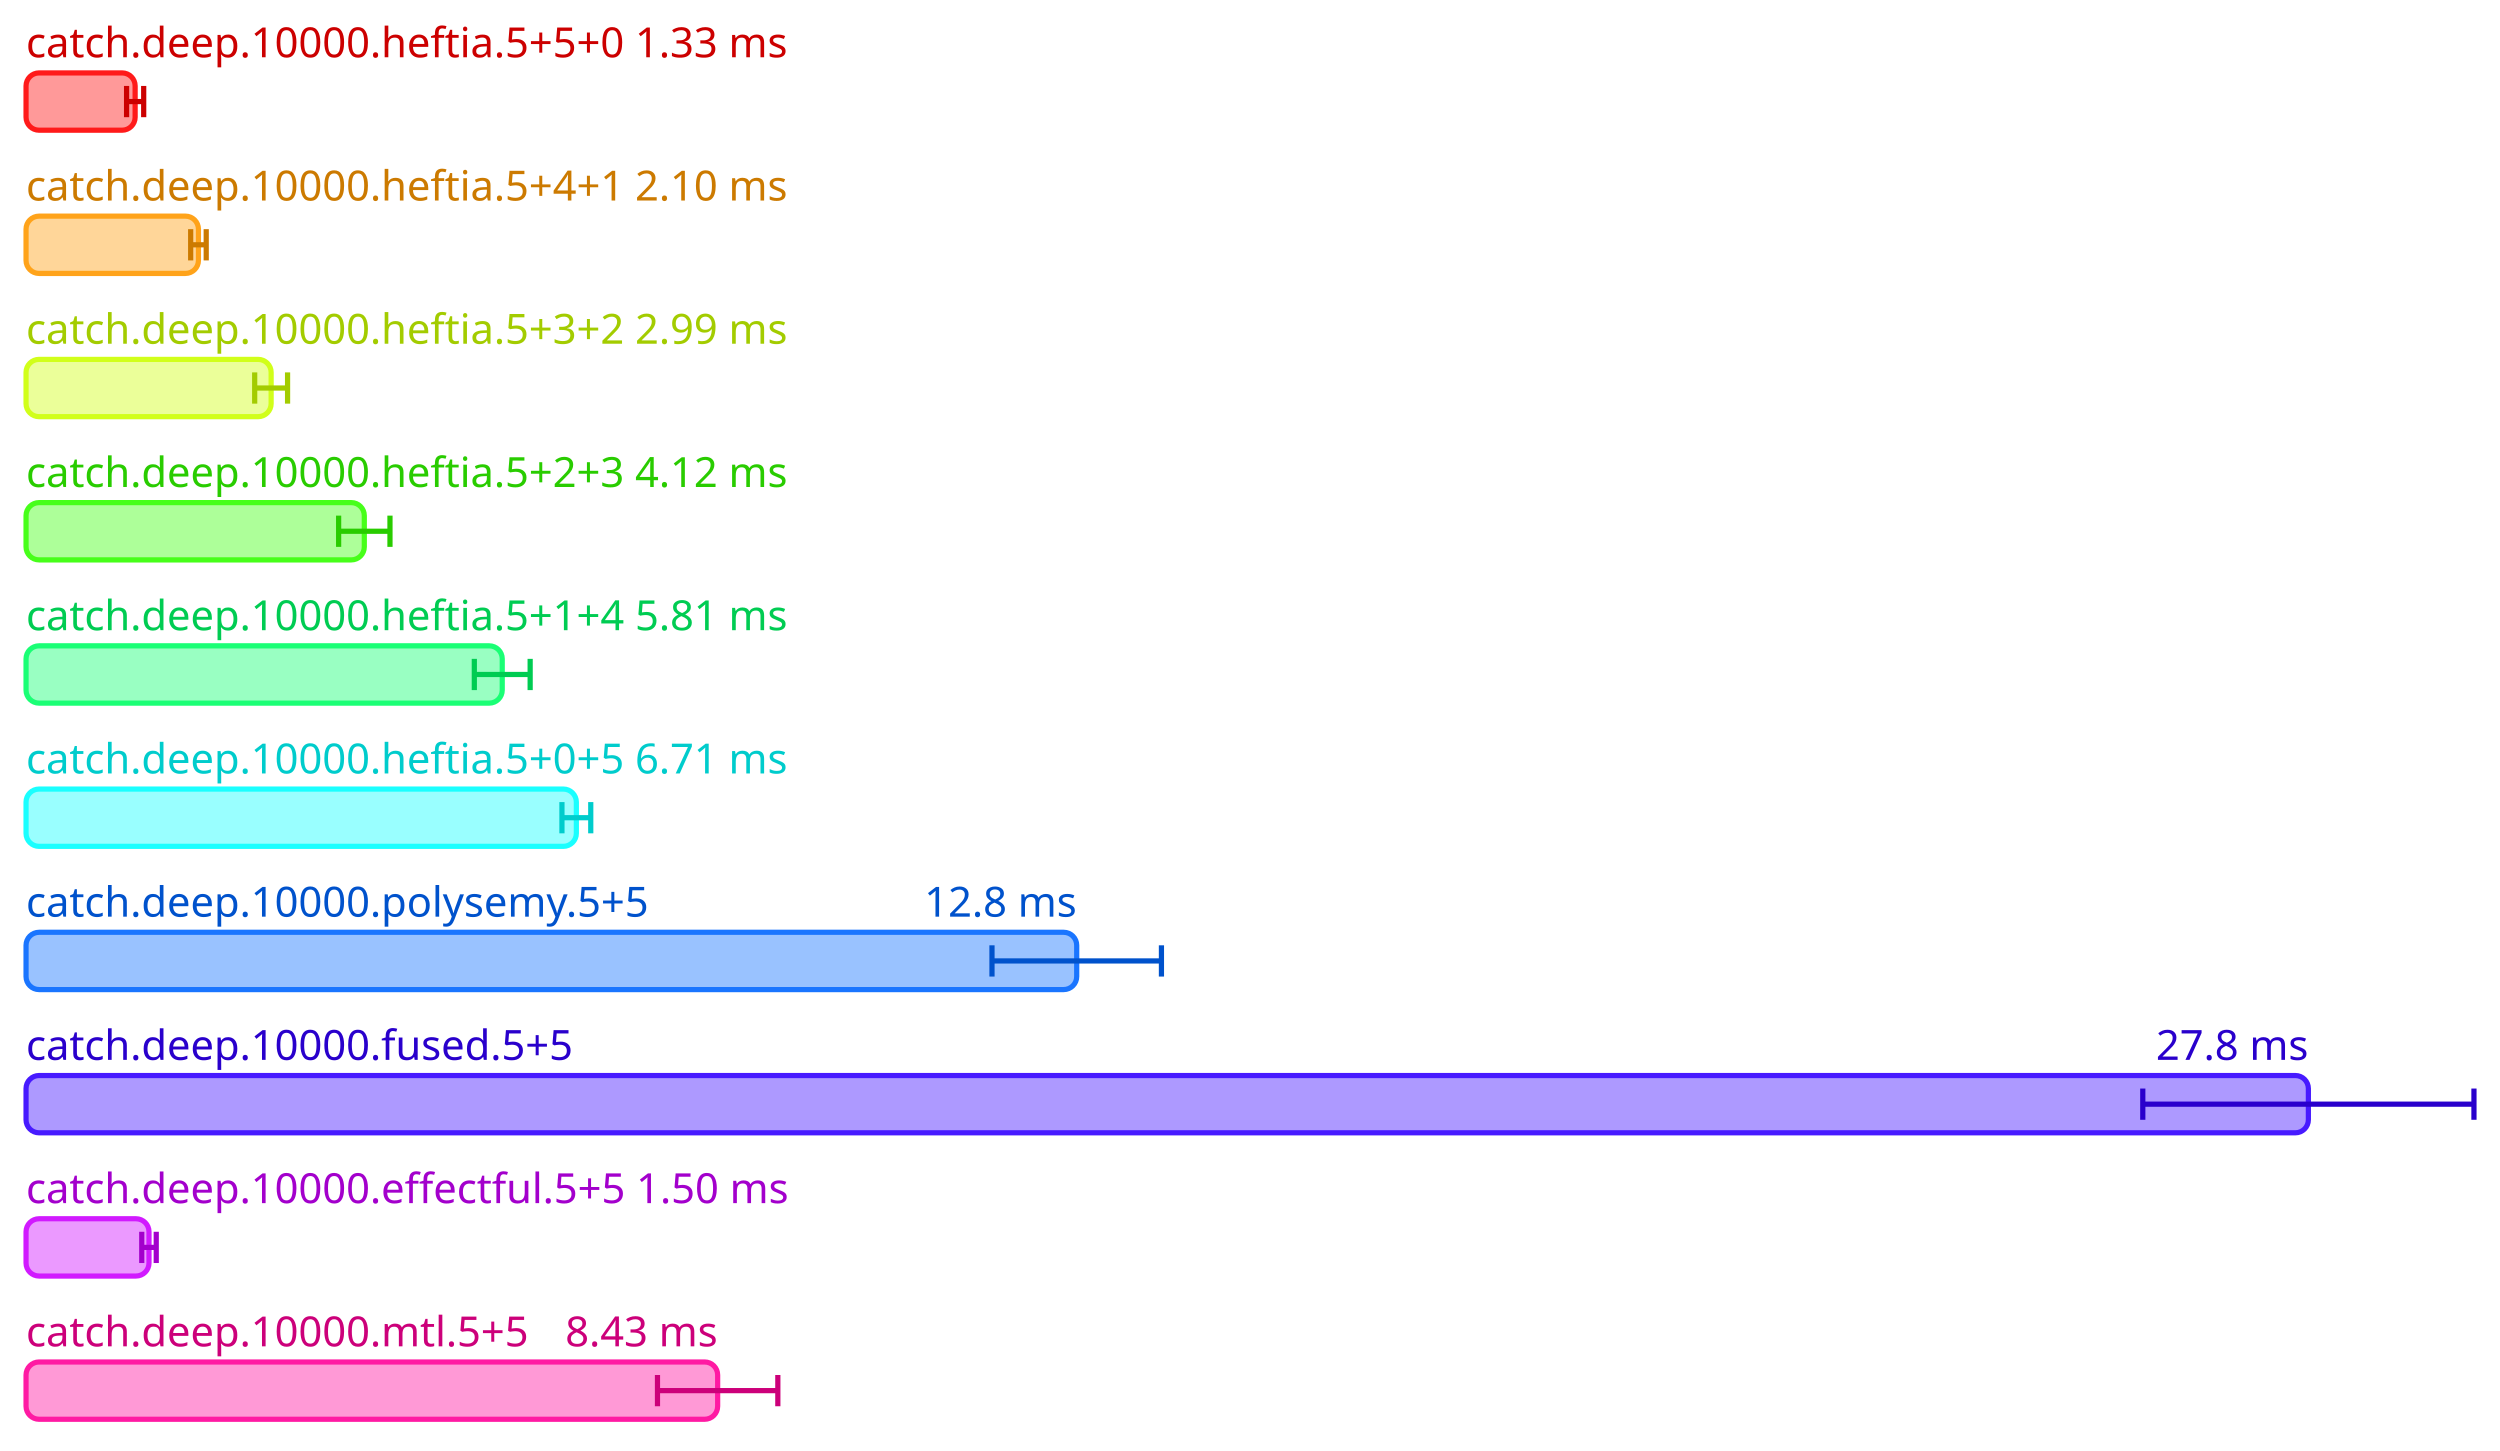
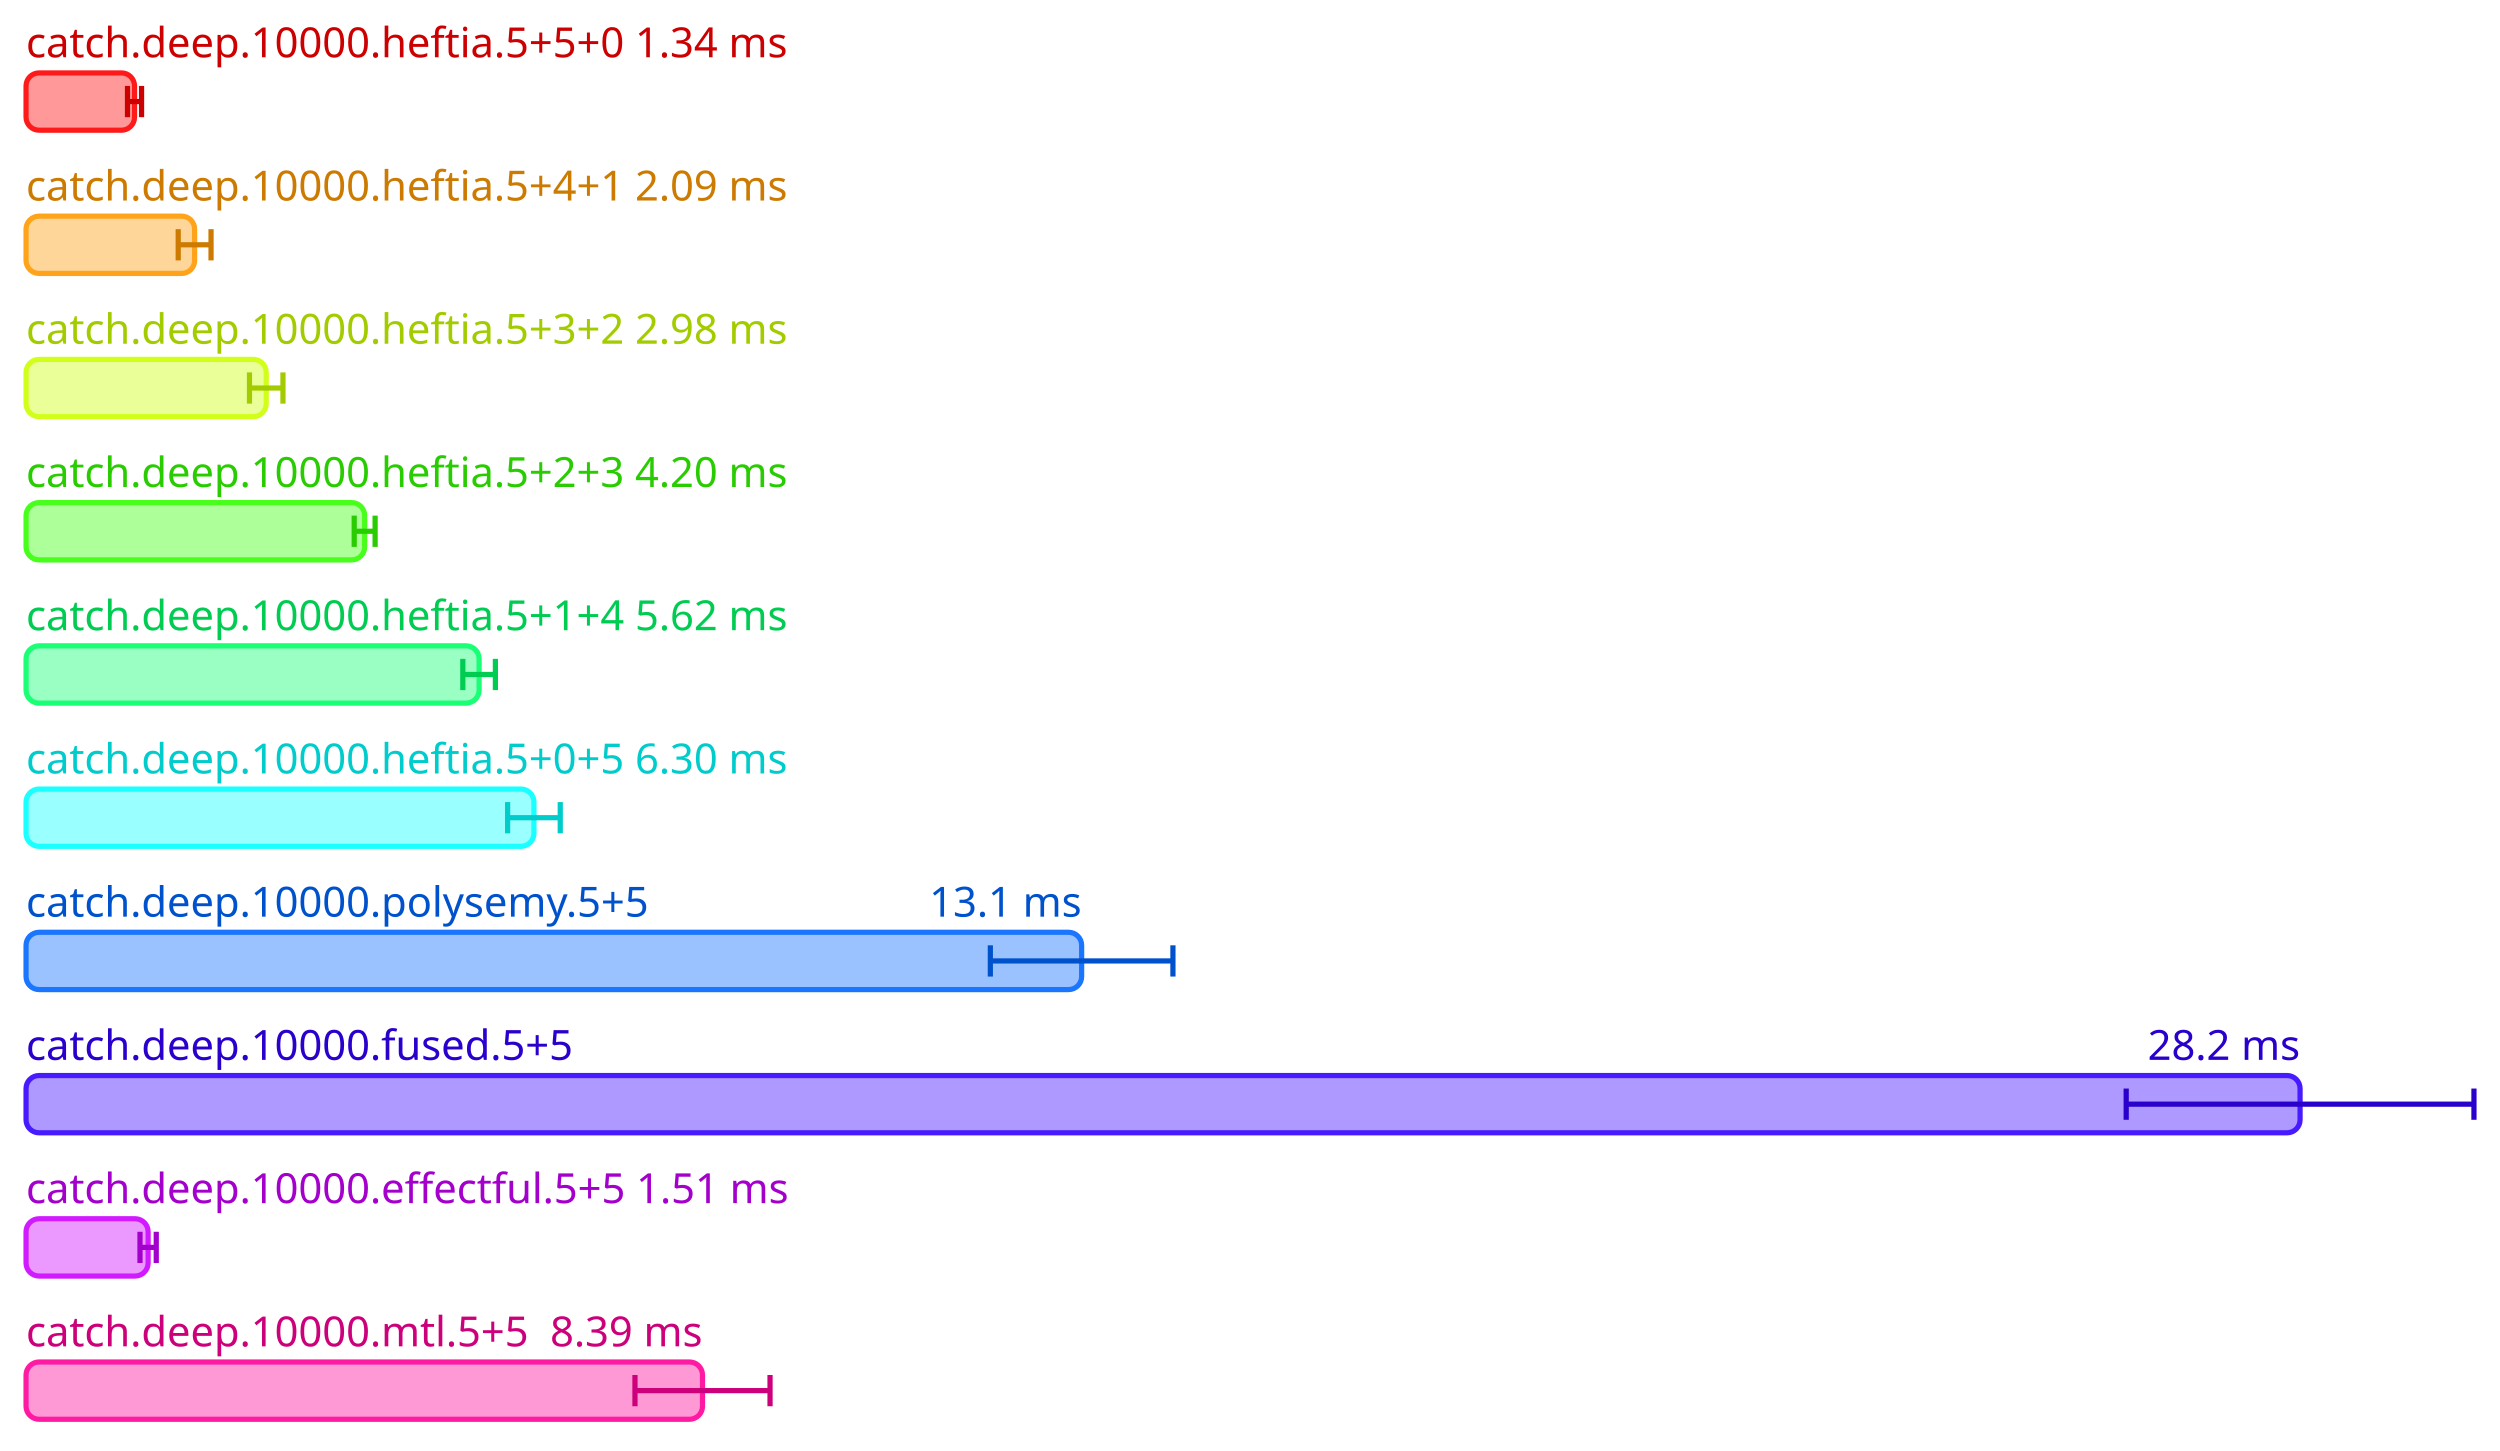
<svg xmlns="http://www.w3.org/2000/svg" height="557" width="960.0" font-size="16" font-family="sans-serif" stroke-width="2">
  <g transform="translate(10.0 0)">
-     <text fill="hsl(0, 100%, 40%)" y="22">catch.deep.10000.heftia.5+5+0 1.33 ms</text>
+     <text fill="hsl(0, 100%, 40%)" y="22">catch.deep.10000.heftia.5+5+0 1.34 ms</text>
    <g>
-       <rect y="28" rx="5" height="22" width="41.891" fill="hsl(0, 100%, 80%)" stroke="hsl(0, 100%, 55%)" />
+       <rect y="28" rx="5" height="22" width="41.658" fill="hsl(0, 100%, 80%)" stroke="hsl(0, 100%, 55%)" />
      <g stroke="hsl(0, 100%, 40%)">
-         <line x1="38.605" x2="45.177" y1="39" y2="39" />
-         <line x1="38.605" x2="38.605" y1="33" y2="45" />
-         <line x1="45.177" x2="45.177" y1="33" y2="45" />
+         <line x1="38.959" x2="44.357" y1="39" y2="39" />
+         <line x1="38.959" x2="38.959" y1="33" y2="45" />
+         <line x1="44.357" x2="44.357" y1="33" y2="45" />
      </g>
    </g>
-     <text fill="hsl(36, 100%, 40%)" y="77">catch.deep.10000.heftia.5+4+1 2.10 ms</text>
+     <text fill="hsl(36, 100%, 40%)" y="77">catch.deep.10000.heftia.5+4+1 2.09 ms</text>
    <g>
-       <rect y="83" rx="5" height="22" width="66.203" fill="hsl(36, 100%, 80%)" stroke="hsl(36, 100%, 55%)" />
+       <rect y="83" rx="5" height="22" width="64.735" fill="hsl(36, 100%, 80%)" stroke="hsl(36, 100%, 55%)" />
      <g stroke="hsl(36, 100%, 40%)">
-         <line x1="63.219" x2="69.186" y1="94" y2="94" />
-         <line x1="63.219" x2="63.219" y1="88" y2="100" />
-         <line x1="69.186" x2="69.186" y1="88" y2="100" />
+         <line x1="58.432" x2="71.038" y1="94" y2="94" />
+         <line x1="58.432" x2="58.432" y1="88" y2="100" />
+         <line x1="71.038" x2="71.038" y1="88" y2="100" />
      </g>
    </g>
-     <text fill="hsl(72, 100%, 40%)" y="132">catch.deep.10000.heftia.5+3+2 2.99 ms</text>
+     <text fill="hsl(72, 100%, 40%)" y="132">catch.deep.10000.heftia.5+3+2 2.98 ms</text>
    <g>
-       <rect y="138" rx="5" height="22" width="94.113" fill="hsl(72, 100%, 80%)" stroke="hsl(72, 100%, 55%)" />
+       <rect y="138" rx="5" height="22" width="92.227" fill="hsl(72, 100%, 80%)" stroke="hsl(72, 100%, 55%)" />
      <g stroke="hsl(72, 100%, 40%)">
-         <line x1="87.8" x2="100.426" y1="149" y2="149" />
-         <line x1="87.8" x2="87.8" y1="143" y2="155" />
-         <line x1="100.426" x2="100.426" y1="143" y2="155" />
+         <line x1="85.797" x2="98.658" y1="149" y2="149" />
+         <line x1="85.797" x2="85.797" y1="143" y2="155" />
+         <line x1="98.658" x2="98.658" y1="143" y2="155" />
      </g>
    </g>
-     <text fill="hsl(108, 100%, 40%)" y="187">catch.deep.10000.heftia.5+2+3 4.12 ms</text>
+     <text fill="hsl(108, 100%, 40%)" y="187">catch.deep.10000.heftia.5+2+3 4.20 ms</text>
    <g>
-       <rect y="193" rx="5" height="22" width="129.892" fill="hsl(108, 100%, 80%)" stroke="hsl(108, 100%, 55%)" />
+       <rect y="193" rx="5" height="22" width="130.027" fill="hsl(108, 100%, 80%)" stroke="hsl(108, 100%, 55%)" />
      <g stroke="hsl(108, 100%, 40%)">
-         <line x1="120.035" x2="139.75" y1="204" y2="204" />
-         <line x1="120.035" x2="120.035" y1="198" y2="210" />
-         <line x1="139.75" x2="139.75" y1="198" y2="210" />
+         <line x1="126.015" x2="134.039" y1="204" y2="204" />
+         <line x1="126.015" x2="126.015" y1="198" y2="210" />
+         <line x1="134.039" x2="134.039" y1="198" y2="210" />
      </g>
    </g>
-     <text fill="hsl(144, 100%, 40%)" y="242">catch.deep.10000.heftia.5+1+4 5.81 ms</text>
+     <text fill="hsl(144, 100%, 40%)" y="242">catch.deep.10000.heftia.5+1+4 5.62 ms</text>
    <g>
-       <rect y="248" rx="5" height="22" width="182.858" fill="hsl(144, 100%, 80%)" stroke="hsl(144, 100%, 55%)" />
+       <rect y="248" rx="5" height="22" width="173.976" fill="hsl(144, 100%, 80%)" stroke="hsl(144, 100%, 55%)" />
      <g stroke="hsl(144, 100%, 40%)">
-         <line x1="172.139" x2="193.578" y1="259" y2="259" />
-         <line x1="172.139" x2="172.139" y1="253" y2="265" />
-         <line x1="193.578" x2="193.578" y1="253" y2="265" />
+         <line x1="167.725" x2="180.227" y1="259" y2="259" />
+         <line x1="167.725" x2="167.725" y1="253" y2="265" />
+         <line x1="180.227" x2="180.227" y1="253" y2="265" />
      </g>
    </g>
-     <text fill="hsl(180, 100%, 40%)" y="297">catch.deep.10000.heftia.5+0+5 6.71 ms</text>
+     <text fill="hsl(180, 100%, 40%)" y="297">catch.deep.10000.heftia.5+0+5 6.30 ms</text>
    <g>
-       <rect y="303" rx="5" height="22" width="211.317" fill="hsl(180, 100%, 80%)" stroke="hsl(180, 100%, 55%)" />
+       <rect y="303" rx="5" height="22" width="195.029" fill="hsl(180, 100%, 80%)" stroke="hsl(180, 100%, 55%)" />
      <g stroke="hsl(180, 100%, 40%)">
-         <line x1="205.785" x2="216.849" y1="314" y2="314" />
-         <line x1="205.785" x2="205.785" y1="308" y2="320" />
-         <line x1="216.849" x2="216.849" y1="308" y2="320" />
+         <line x1="184.926" x2="205.133" y1="314" y2="314" />
+         <line x1="184.926" x2="184.926" y1="308" y2="320" />
+         <line x1="205.133" x2="205.133" y1="308" y2="320" />
      </g>
    </g>
    <g fill="hsl(216, 100%, 40%)">
      <text y="352">catch.deep.10000.polysemy.5+5</text>
-       <text y="352" x="403.456" text-anchor="end">12.8 ms</text>
+       <text y="352" x="405.348" text-anchor="end">13.1 ms</text>
    </g>
    <g>
-       <rect y="358" rx="5" height="22" width="403.456" fill="hsl(216, 100%, 80%)" stroke="hsl(216, 100%, 55%)" />
+       <rect y="358" rx="5" height="22" width="405.348" fill="hsl(216, 100%, 80%)" stroke="hsl(216, 100%, 55%)" />
      <g stroke="hsl(216, 100%, 40%)">
-         <line x1="370.92" x2="435.992" y1="369" y2="369" />
-         <line x1="370.92" x2="370.92" y1="363" y2="375" />
-         <line x1="435.992" x2="435.992" y1="363" y2="375" />
+         <line x1="370.289" x2="440.406" y1="369" y2="369" />
+         <line x1="370.289" x2="370.289" y1="363" y2="375" />
+         <line x1="440.406" x2="440.406" y1="363" y2="375" />
      </g>
    </g>
    <g fill="hsl(252, 100%, 40%)">
      <text y="407">catch.deep.10000.fused.5+5</text>
-       <text y="407" x="876.414" text-anchor="end">27.8 ms</text>
+       <text y="407" x="873.229" text-anchor="end">28.2 ms</text>
    </g>
    <g>
-       <rect y="413" rx="5" height="22" width="876.414" fill="hsl(252, 100%, 80%)" stroke="hsl(252, 100%, 55%)" />
+       <rect y="413" rx="5" height="22" width="873.229" fill="hsl(252, 100%, 80%)" stroke="hsl(252, 100%, 55%)" />
      <g stroke="hsl(252, 100%, 40%)">
-         <line x1="812.829" x2="940.0" y1="424" y2="424" />
-         <line x1="812.829" x2="812.829" y1="418" y2="430" />
+         <line x1="806.458" x2="940.0" y1="424" y2="424" />
+         <line x1="806.458" x2="806.458" y1="418" y2="430" />
        <line x1="940.0" x2="940.0" y1="418" y2="430" />
      </g>
    </g>
-     <text fill="hsl(288, 100%, 40%)" y="462">catch.deep.10000.effectful.5+5 1.50 ms</text>
+     <text fill="hsl(288, 100%, 40%)" y="462">catch.deep.10000.effectful.5+5 1.51 ms</text>
    <g>
-       <rect y="468" rx="5" height="22" width="47.215" fill="hsl(288, 100%, 80%)" stroke="hsl(288, 100%, 55%)" />
+       <rect y="468" rx="5" height="22" width="46.878" fill="hsl(288, 100%, 80%)" stroke="hsl(288, 100%, 55%)" />
      <g stroke="hsl(288, 100%, 40%)">
-         <line x1="44.432" x2="49.997" y1="479" y2="479" />
-         <line x1="44.432" x2="44.432" y1="473" y2="485" />
-         <line x1="49.997" x2="49.997" y1="473" y2="485" />
+         <line x1="43.759" x2="49.998" y1="479" y2="479" />
+         <line x1="43.759" x2="43.759" y1="473" y2="485" />
+         <line x1="49.998" x2="49.998" y1="473" y2="485" />
      </g>
    </g>
    <g fill="hsl(324, 100%, 40%)">
      <text y="517">catch.deep.10000.mtl.5+5</text>
-       <text y="517" x="265.58" text-anchor="end">8.43 ms</text>
+       <text y="517" x="259.76" text-anchor="end">8.39 ms</text>
    </g>
    <g>
-       <rect y="523" rx="5" height="22" width="265.58" fill="hsl(324, 100%, 80%)" stroke="hsl(324, 100%, 55%)" />
+       <rect y="523" rx="5" height="22" width="259.76" fill="hsl(324, 100%, 80%)" stroke="hsl(324, 100%, 55%)" />
      <g stroke="hsl(324, 100%, 40%)">
-         <line x1="242.473" x2="288.687" y1="534" y2="534" />
-         <line x1="242.473" x2="242.473" y1="528" y2="540" />
-         <line x1="288.687" x2="288.687" y1="528" y2="540" />
+         <line x1="233.827" x2="285.692" y1="534" y2="534" />
+         <line x1="233.827" x2="233.827" y1="528" y2="540" />
+         <line x1="285.692" x2="285.692" y1="528" y2="540" />
      </g>
    </g>
  </g>
</svg>
